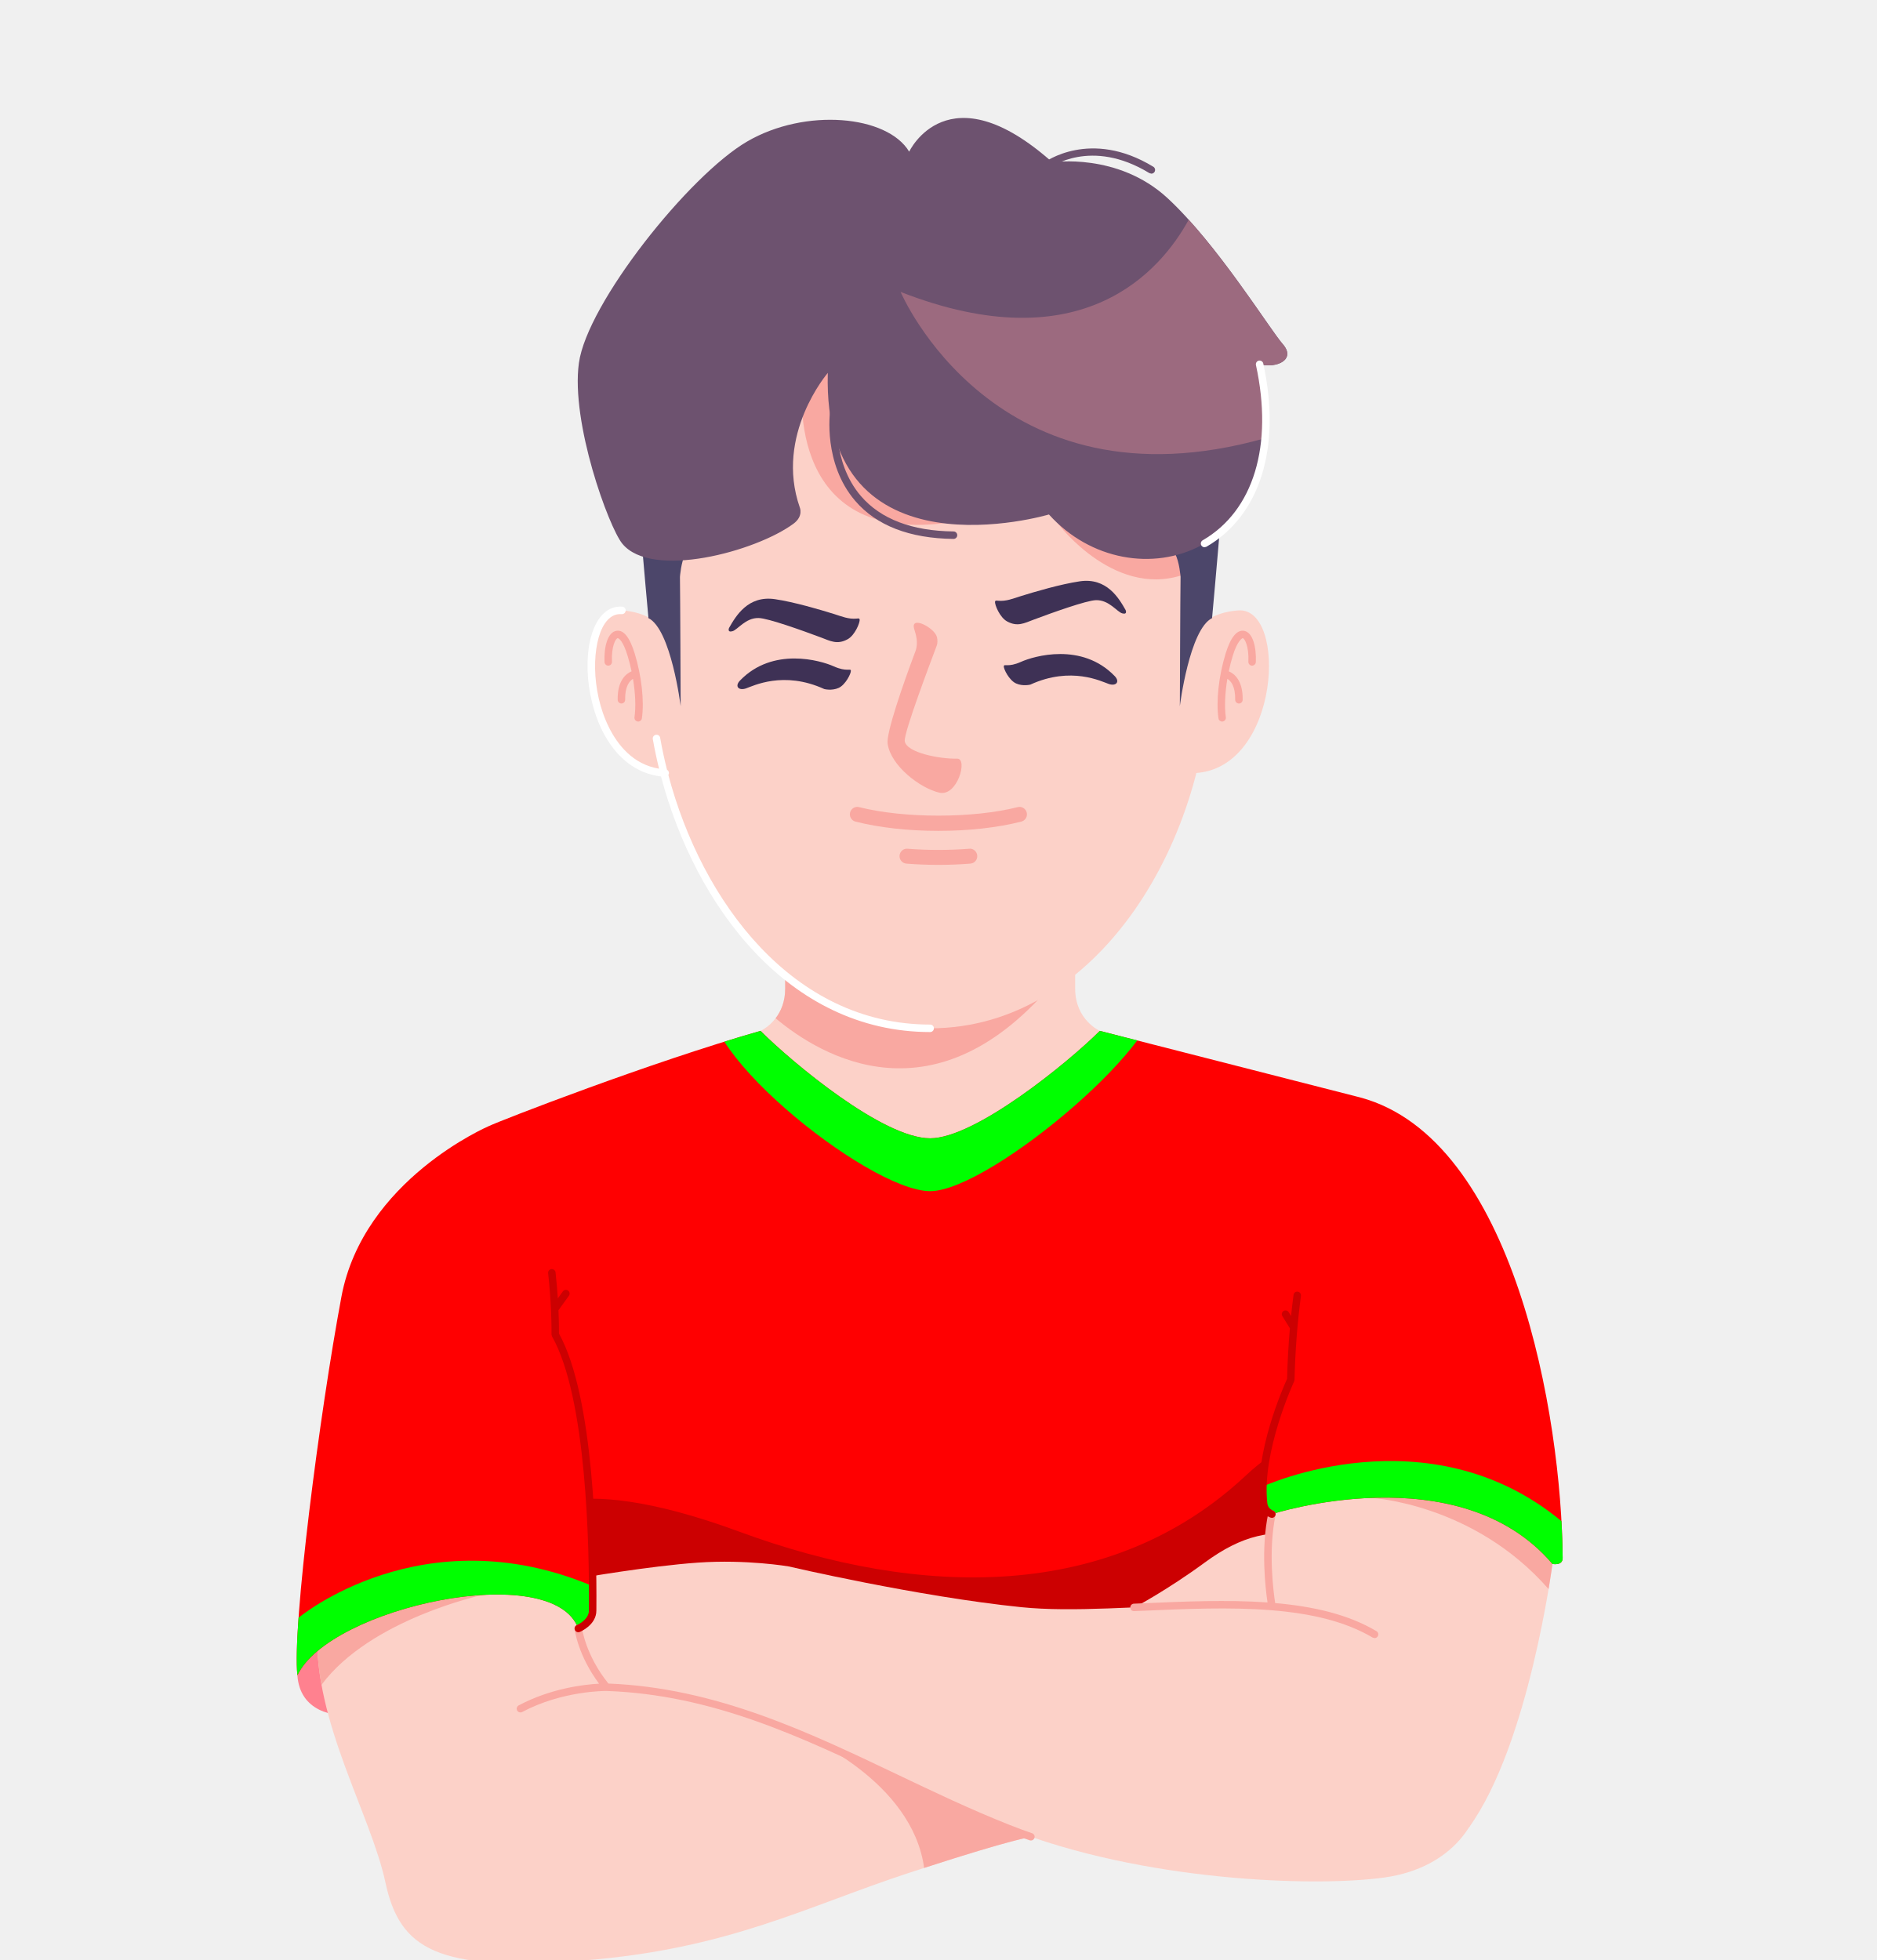
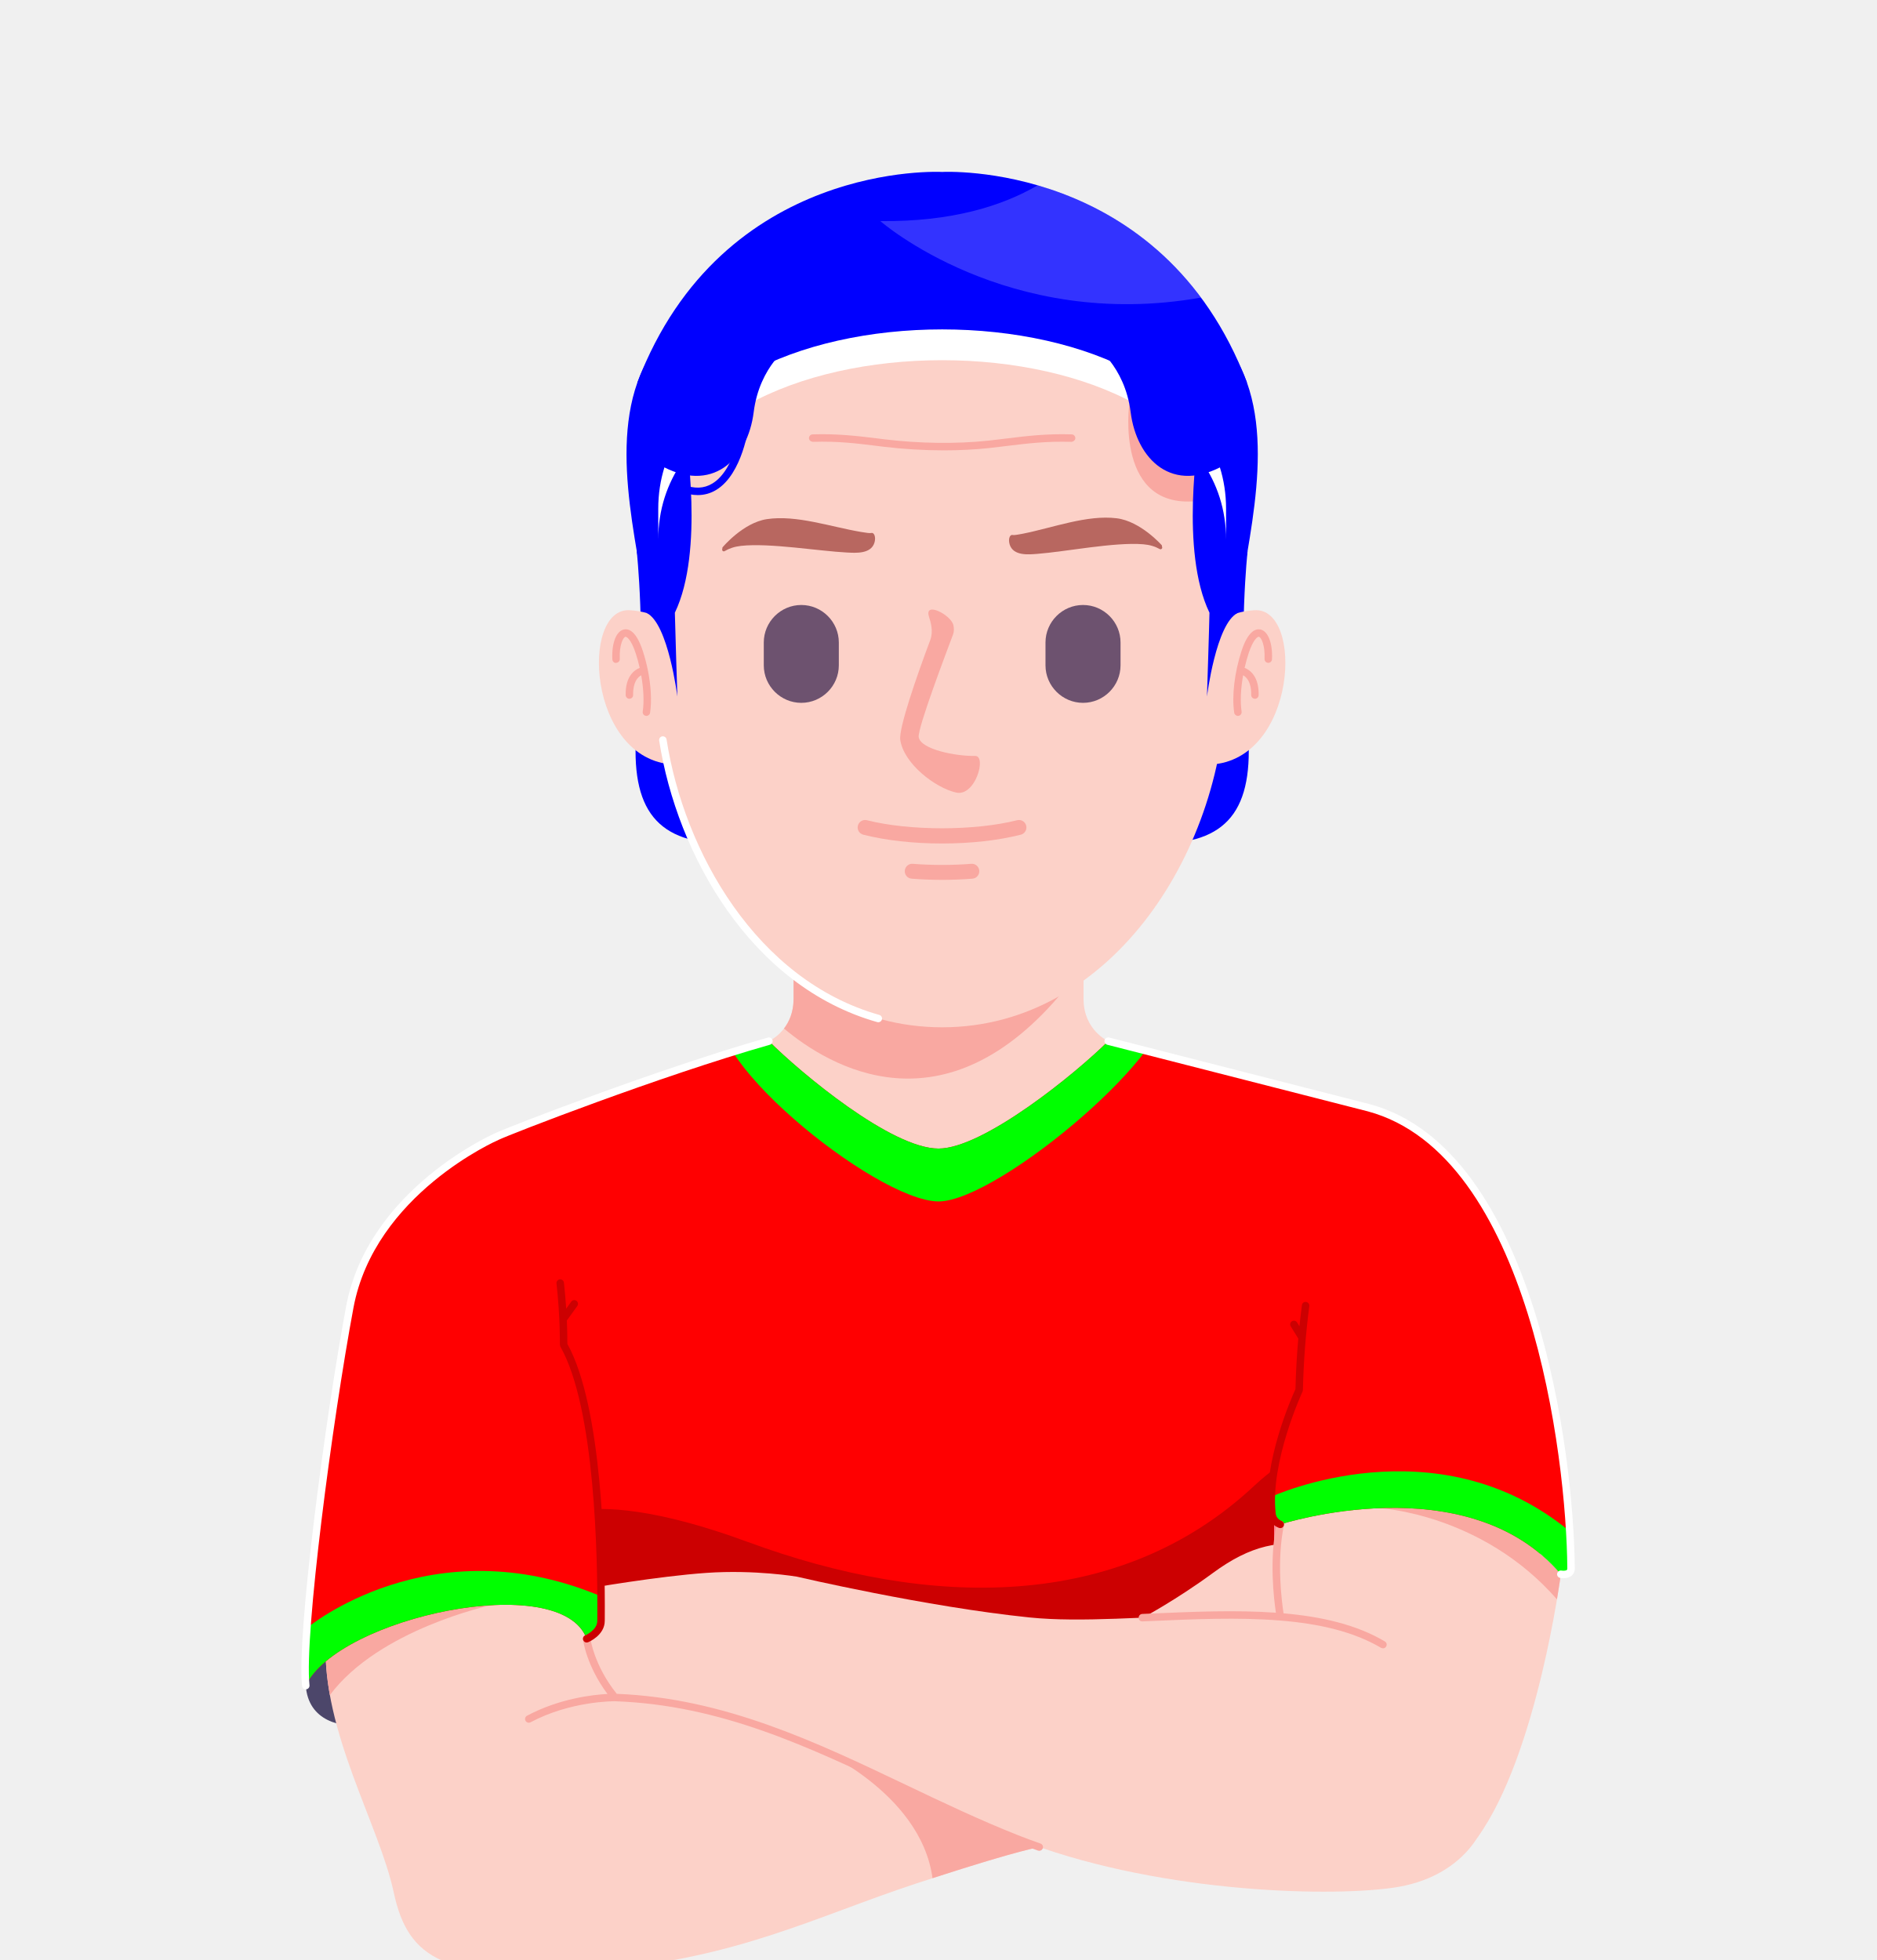
<svg xmlns="http://www.w3.org/2000/svg" width="224" height="234" viewBox="0 0 224 234" fill="none">
  <g clip-path="url(#clip0_1_1358)">
-     <path fill-rule="evenodd" clip-rule="evenodd" d="M42.593 204.767C39.719 205.072 35.802 204.274 35.504 200.017C35.203 195.756 39.582 195.508 39.665 195.64C39.748 195.771 42.776 201.184 42.776 201.296L42.593 204.767Z" fill="#FF818F" />
-     <path fill-rule="evenodd" clip-rule="evenodd" d="M93.737 143.067H128.354V126.452C130.486 125.744 132.734 124.882 132.734 124.882L131.298 123.074C131.298 123.074 128.354 121.784 128.354 118.023V86.043H93.737V118.023C93.737 121.784 90.792 123.074 90.792 123.074L89.356 124.882C89.356 124.882 91.601 125.744 93.737 126.452V143.067Z" fill="#FCD1C8" />
-     <path fill-rule="evenodd" clip-rule="evenodd" d="M93.737 107.727V118.023C93.737 119.622 93.205 120.771 92.593 121.568C97.976 126.088 111.734 134.388 126.074 116.927L104.096 104.07C104.096 104.07 98.354 106.124 93.737 107.727Z" fill="#F9A8A1" />
-     <path fill-rule="evenodd" clip-rule="evenodd" d="M58.338 134.452C59.716 133.786 77.65 126.819 90.792 123.074C94.629 126.9 105.413 135.899 111.044 135.899C116.408 135.899 127.461 126.9 131.298 123.074L162.398 131.025V192.807L161.369 204.64H63.24L58.338 134.452Z" fill="#FF0001" />
-     <path fill-rule="evenodd" clip-rule="evenodd" d="M74.748 204.64H63.24L61.753 183.348C62.406 182.168 62.818 181.455 62.818 181.455C62.818 181.455 66.689 174.914 88.273 182.868C109.862 190.824 132.589 191.259 148.713 176.174C164.834 161.088 162.101 195.22 161.158 195.22C160.216 195.22 120.616 199.935 115.524 200.879C112.481 201.44 91.525 203.621 74.748 204.64Z" fill="#CC0001" />
-     <path fill-rule="evenodd" clip-rule="evenodd" d="M94.144 187.011C94.144 187.011 89.138 186.151 83.322 186.557C77.508 186.964 69.26 188.405 69.26 188.405L66.329 193.317L69.396 202.874C69.396 202.874 72.776 204.363 74.442 203.236C76.109 202.108 94.638 192.147 94.144 187.011Z" fill="#FCD1C8" />
-     <path fill-rule="evenodd" clip-rule="evenodd" d="M69.038 194.426C69.038 194.426 69.44 197.828 72.414 201.433L80.8 198.999L108.926 200.711L123.101 219.302C123.101 219.302 120.825 219.551 108.477 223.609C96.125 227.666 86.929 232.715 69.53 234.067C52.131 235.419 47.714 232.715 46 224.691C44.288 216.668 37.437 205.488 37.888 194.76C38.337 184.033 55.736 183.942 55.736 183.942C55.736 183.942 69.349 186.016 69.038 194.426Z" fill="#FCD1C8" />
-     <path fill-rule="evenodd" clip-rule="evenodd" d="M110.71 203.051L123.101 219.302C123.101 219.302 121.054 219.528 110.326 223.007C108.892 212.578 96.042 207.264 96.042 207.264L109.24 202.704C109.742 202.819 110.232 202.933 110.71 203.051Z" fill="#F9A8A1" />
-     <path fill-rule="evenodd" clip-rule="evenodd" d="M38.381 201.147C37.996 199.021 37.798 196.881 37.888 194.76C38.216 186.936 47.557 184.771 52.591 184.172L57.575 190.421C57.575 190.421 44.208 193.302 38.381 201.147Z" fill="#F9A8A1" />
-     <path fill-rule="evenodd" clip-rule="evenodd" d="M132.184 193.86L135.441 191.902C135.441 191.902 139.394 189.803 143.812 186.556C148.23 183.311 151.925 182.409 156.614 183.491C161.302 184.573 162.398 190.072 162.398 190.072C162.398 190.072 159.229 198.187 156.344 196.835C153.458 195.48 132.184 193.86 132.184 193.86Z" fill="#FCD1C8" />
-     <path fill-rule="evenodd" clip-rule="evenodd" d="M185.333 186.717C185.333 186.717 182.534 208.247 175.39 218.138L151.852 191.809C151.852 191.809 150.764 185.886 151.841 180.769C152.92 175.65 152.92 175.65 152.92 175.65C152.92 175.65 173.834 171.955 174.825 172.493C175.817 173.035 185.284 181.15 185.333 186.717Z" fill="#FCD1C8" />
-     <path fill-rule="evenodd" clip-rule="evenodd" d="M185.333 186.717C185.333 186.717 185.185 187.854 184.872 189.716C175.917 179.464 163.7 178.83 163.7 178.83L167.521 173.247C171.314 172.681 174.456 172.293 174.825 172.493C175.817 173.035 185.284 181.15 185.333 186.717Z" fill="#F9A8A1" />
-     <path fill-rule="evenodd" clip-rule="evenodd" d="M186.552 185.997C186.44 169.155 180.777 135.966 162.398 131.026C162.398 131.026 154.638 142.184 154.096 164.72C154.096 164.72 150.13 173.197 150.852 179.507C150.852 179.507 150.896 180.408 151.841 180.769C151.841 180.769 174.153 173.556 185.333 186.717C185.333 186.717 186.572 186.967 186.552 185.997Z" fill="#FF0001" />
-     <path fill-rule="evenodd" clip-rule="evenodd" d="M186.552 185.999C186.541 184.635 186.497 183.163 186.412 181.609C170.464 168.403 150.789 177.455 150.768 177.464C150.75 178.16 150.776 178.847 150.852 179.507C150.852 179.507 150.896 180.408 151.841 180.769C151.841 180.769 174.153 173.556 185.332 186.717C185.332 186.717 186.572 186.967 186.552 185.999Z" fill="#00FF00" />
-     <path fill-rule="evenodd" clip-rule="evenodd" d="M58.338 134.452C58.338 134.452 43.375 140.843 40.76 154.814C38.147 168.788 34.873 194.155 35.504 200.017C39.338 191.876 65.981 186.114 69.037 194.426C69.037 194.426 70.75 193.727 70.75 192.286C70.75 190.84 71.151 167.89 66.284 159.327C66.284 159.327 66.647 139.319 58.338 134.452Z" fill="#FF0001" />
-     <path fill-rule="evenodd" clip-rule="evenodd" d="M35.641 193.138C35.421 196.228 35.357 198.651 35.504 200.017C39.338 191.876 65.981 186.114 69.038 194.426C69.038 194.426 70.75 193.727 70.75 192.286C70.75 192.009 70.763 190.95 70.754 189.359C50.405 180.783 35.651 193.13 35.641 193.138Z" fill="#00FF00" />
-     <path fill-rule="evenodd" clip-rule="evenodd" d="M94.144 187.011C94.144 187.011 109.557 190.615 121.908 191.876C134.257 193.14 153.461 188.812 164.098 195.123C174.737 201.433 176.901 209.637 176.901 213.335C176.901 217.031 173.653 222.98 165.27 224.152C156.886 225.324 136.333 224.602 120.374 218.292C104.418 211.98 90.354 202.064 72.414 201.433L94.144 187.011Z" fill="#FCD1C8" />
-     <path d="M164.098 195.569L163.87 195.507C160.561 193.543 156.424 192.627 151.896 192.252L151.734 192.239C146.856 191.848 141.532 192.081 136.301 192.311L135.401 192.351C135.104 192.351 134.946 192.168 134.934 191.923C134.925 191.676 135.116 191.469 135.362 191.459L136.262 191.421C141.352 191.199 146.525 190.971 151.318 191.313C151.076 189.69 150.506 184.949 151.406 180.676C151.456 180.436 151.692 180.285 151.934 180.332C152.174 180.384 152.328 180.62 152.278 180.862C151.377 185.139 152.028 190.062 152.232 191.386C156.778 191.783 160.945 192.733 164.325 194.74C164.536 194.866 164.606 195.14 164.481 195.351C164.398 195.49 164.25 195.569 164.098 195.569ZM123.07 219.736L122.924 219.712C122.008 219.392 121.101 219.059 120.21 218.704C115.597 216.881 111.084 214.728 106.717 212.644C95.589 207.338 85.078 202.326 72.403 201.879C72.275 201.879 67.141 201.838 62.337 204.392C62.124 204.509 61.852 204.427 61.736 204.207C61.619 203.991 61.703 203.721 61.919 203.605C65.79 201.547 69.774 201.104 71.518 201.011C68.993 197.624 68.612 194.614 68.597 194.478C68.566 194.233 68.741 194.014 68.984 193.983C69.221 193.955 69.451 194.13 69.479 194.372C69.483 194.405 69.9 197.603 72.632 200.995C85.408 201.496 96.434 206.755 107.101 211.842C111.453 213.919 115.953 216.064 120.538 217.878C121.418 218.227 122.312 218.556 123.216 218.869C123.45 218.951 123.573 219.204 123.492 219.436C123.426 219.621 123.256 219.736 123.07 219.736Z" fill="#F9A8A1" />
-     <path d="M151.841 181.215L151.684 181.186C150.478 180.726 150.409 179.578 150.406 179.53C149.71 173.463 153.213 165.58 153.653 164.618C153.702 162.584 153.816 160.564 153.988 158.583L153.089 157.127C152.958 156.916 153.024 156.643 153.233 156.512C153.445 156.387 153.718 156.45 153.846 156.657L154.128 157.114C154.216 156.266 154.314 155.426 154.424 154.595C154.456 154.352 154.656 154.184 154.924 154.212C155.168 154.245 155.34 154.468 155.308 154.712C154.88 157.942 154.622 161.312 154.541 164.732L154.5 164.911C154.461 164.993 150.594 173.347 151.294 179.457C151.301 179.543 151.361 180.108 152 180.354C152.232 180.439 152.346 180.697 152.257 180.927C152.19 181.105 152.021 181.215 151.841 181.215ZM69.038 194.871C68.863 194.871 68.697 194.767 68.626 194.595C68.534 194.368 68.641 194.108 68.868 194.014C68.882 194.008 70.304 193.405 70.304 192.286L70.307 191.963C70.362 184.644 70.04 166.838 65.897 159.545L65.838 159.318C65.838 159.299 65.858 158.143 65.775 156.338L65.772 156.283C65.716 155.088 65.616 153.615 65.435 152.004C65.408 151.759 65.586 151.54 65.829 151.512C66.078 151.504 66.294 151.662 66.323 151.906C66.445 153.02 66.534 154.069 66.593 155.009L67.195 154.176C67.338 153.974 67.618 153.928 67.816 154.076C68.015 154.219 68.063 154.497 67.917 154.697L66.67 156.423C66.733 157.862 66.733 158.874 66.731 159.212C70.925 166.755 71.253 184.614 71.197 191.969L71.195 192.286C71.195 194.007 69.286 194.805 69.206 194.838L69.038 194.871Z" fill="#CC0001" />
-     <path fill-rule="evenodd" clip-rule="evenodd" d="M86.474 124.363C88.084 126.87 90.721 129.69 93.737 132.332C99.765 137.622 107.289 142.21 111.044 142.21C114.68 142.21 122.158 137.398 128.354 131.955C131.298 129.368 133.953 126.64 135.768 124.215L131.298 123.074C127.461 126.9 116.408 135.899 111.044 135.899C105.413 135.899 94.629 126.9 90.792 123.074C89.398 123.471 87.95 123.903 86.474 124.363Z" fill="#00FF00" />
-     <path fill-rule="evenodd" clip-rule="evenodd" d="M79.416 92.296C69.225 91.731 68.364 72.451 74.25 72.876C79.148 73.228 80.174 76.561 80.497 77.96C80.822 79.362 79.416 92.296 79.416 92.296Z" fill="#FCD1C8" />
-     <path fill-rule="evenodd" clip-rule="evenodd" d="M142.669 92.296C152.86 91.731 153.718 72.451 147.836 72.876C142.937 73.228 141.912 76.561 141.586 77.96C141.261 79.362 142.669 92.296 142.669 92.296Z" fill="#FCD1C8" />
-     <path fill-rule="evenodd" clip-rule="evenodd" d="M144.506 54.552V79.225C144.506 100.021 131.229 122.768 111.044 122.768C90.861 122.768 77.583 100.021 77.583 79.225V54.552C77.583 7.608 144.506 7.608 144.506 54.552Z" fill="#FCD1C8" />
-     <path fill-rule="evenodd" clip-rule="evenodd" d="M144.506 54.551V66.785C143.849 67.374 143.033 67.894 142.024 68.324C133.396 72.001 126.302 62.512 126.302 62.512L126.984 55.737C126.984 55.737 131.981 60.121 112.614 62.468C93.246 64.811 95.824 45.319 95.824 45.319C102.894 32.778 142.589 51.447 144.002 52.863C144.136 52.993 144.3 53.203 144.481 53.476C144.49 53.835 144.506 54.188 144.506 54.551Z" fill="#F9A8A1" />
-     <path d="M145.901 86.143C145.682 86.143 145.492 85.981 145.461 85.759C145.166 83.676 145.494 80.718 146.313 78.036C146.913 76.079 147.656 75.179 148.508 75.311C149.586 75.493 149.997 77.316 149.924 79.043C149.912 79.288 149.693 79.479 149.461 79.471C149.213 79.459 149.024 79.252 149.033 79.005C149.113 77.121 148.581 76.228 148.357 76.188C148.288 76.198 147.724 76.474 147.166 78.297C146.981 78.9 146.822 79.523 146.693 80.147C147.336 80.42 148.393 81.223 148.35 83.553C148.346 83.797 148.145 83.991 147.905 83.991H147.896C147.65 83.986 147.456 83.783 147.458 83.536C147.489 81.907 146.924 81.281 146.524 81.043C146.24 82.736 146.166 84.384 146.341 85.635C146.376 85.879 146.206 86.103 145.964 86.139L145.901 86.143Z" fill="#F9A8A1" />
-     <path d="M76.189 86.143L76.126 86.139C75.882 86.103 75.714 85.879 75.747 85.635C75.925 84.387 75.85 82.739 75.568 81.047C75.164 81.288 74.602 81.916 74.63 83.536C74.635 83.783 74.44 83.986 74.194 83.991H74.185C73.942 83.991 73.745 83.797 73.74 83.553C73.697 81.223 74.754 80.42 75.398 80.147C75.268 79.523 75.109 78.9 74.925 78.297C74.367 76.472 73.877 76.201 73.734 76.188C73.509 76.228 72.976 77.121 73.057 79.005C73.068 79.252 72.875 79.459 72.63 79.471C72.398 79.483 72.177 79.288 72.167 79.043C72.093 77.316 72.505 75.493 73.583 75.311C74.442 75.162 75.178 76.08 75.777 78.036C76.596 80.719 76.923 83.679 76.63 85.759C76.598 85.981 76.407 86.143 76.189 86.143Z" fill="#F9A8A1" />
-     <path fill-rule="evenodd" clip-rule="evenodd" d="M146.942 44.047C146.912 49.707 144.698 73.796 144.698 73.796C141.99 75.144 140.852 84.307 140.852 84.307C140.852 84.307 140.902 70.764 140.937 68.871C140.937 68.871 140.8 67.04 140.284 66.121C139.77 65.201 136.42 57.6 136.42 57.6C136.42 57.6 135.369 55.4 136.598 52.706C137.35 51.057 138.653 48.365 139.693 46.27C140.349 44.947 138.989 44.785 139.016 44.783L146.942 44.047Z" fill="#4C466A" />
-     <path fill-rule="evenodd" clip-rule="evenodd" d="M75.167 44.047C75.199 49.707 77.412 73.796 77.412 73.796C80.12 75.144 81.258 84.307 81.258 84.307C81.258 84.307 81.208 70.764 81.173 68.871C81.173 68.871 81.31 67.04 81.825 66.121C82.34 65.201 85.692 57.6 85.692 57.6C85.692 57.6 86.74 55.4 85.512 52.706C84.76 51.057 83.457 48.365 82.418 46.27C81.762 44.947 83.12 44.785 83.093 44.783L75.167 44.047Z" fill="#4C466A" />
-     <path fill-rule="evenodd" clip-rule="evenodd" d="M74.286 64.9C72.668 62.911 68.129 50.465 69.109 43.343C70.088 36.22 82.232 20.955 89.188 16.899C96.144 12.843 105.932 13.754 108.54 18.108C108.54 18.108 113.142 8.259 125.63 19.376C125.63 19.376 133.456 18.174 139.385 23.657C145.314 29.142 151.56 39.283 153.141 41.087C154.721 42.888 152.508 44.015 150.373 43.489C155.334 66.269 135.148 72.419 125.224 61.422C125.224 61.422 98.108 69.512 98.825 44.519C98.825 44.519 92.449 51.915 95.481 60.586C95.481 60.586 95.945 61.63 94.718 62.532C90.198 65.858 77.786 69.2 74.286 64.9Z" fill="#6D526F" />
-     <path fill-rule="evenodd" clip-rule="evenodd" d="M141.912 26.233C146.992 31.849 151.784 39.538 153.141 41.087C154.721 42.888 152.508 44.015 150.373 43.489C151.089 46.778 151.278 49.716 151.054 52.309C118.772 61.441 107.516 34.852 107.516 34.852C129.258 43.353 138.605 32.271 141.912 26.233Z" fill="#9C6A7F" />
-     <path fill-rule="evenodd" clip-rule="evenodd" d="M111.857 76.075C111.936 76.421 111.934 76.797 111.83 77.075C111.104 79.025 107.912 87.4 108.008 88.479C108.216 89.867 112.177 90.619 114.273 90.575C115.572 90.547 114.297 95.129 112.148 94.635C109.856 94.111 106.36 91.452 105.966 88.799C105.776 87.523 107.805 81.689 109.284 77.752C109.665 76.742 109.34 75.752 109.141 75.103C108.626 73.411 111.593 74.939 111.857 76.075Z" fill="#F9A8A1" />
-     <path fill-rule="evenodd" clip-rule="evenodd" d="M101.193 76.317C102.062 75.844 102.696 74.293 102.622 73.951C102.594 73.811 102.5 73.828 102.274 73.851C101.3 73.95 100.468 73.588 99.561 73.304C97.906 72.788 94.786 71.868 92.52 71.535C89.289 71.056 87.84 73.556 87.036 74.966C87.036 74.966 86.785 75.531 87.424 75.364C88.065 75.198 88.993 73.747 90.57 73.784C91.72 73.811 95.838 75.296 97.992 76.1C99.148 76.534 99.942 76.999 101.193 76.317Z" fill="#3E3155" />
-     <path fill-rule="evenodd" clip-rule="evenodd" d="M98.408 82.266C98.408 82.266 99.3 82.499 100.124 82.126C100.945 81.749 101.62 80.38 101.578 80.064C101.536 79.752 101.092 80.254 99.521 79.548C97.978 78.856 92.268 77.187 88.346 81.244C87.672 81.943 88.188 82.481 89.041 82.192C89.894 81.904 93.529 80.035 98.408 82.266Z" fill="#3E3155" />
-     <path fill-rule="evenodd" clip-rule="evenodd" d="M120.224 74.187C119.352 73.712 118.721 72.163 118.792 71.819C118.82 71.68 118.914 71.698 119.142 71.719C120.114 71.816 120.948 71.457 121.854 71.174C123.508 70.655 126.628 69.739 128.896 69.404C132.125 68.924 133.577 71.423 134.377 72.834C134.377 72.834 134.632 73.399 133.989 73.231C133.349 73.064 132.422 71.616 130.844 71.652C129.696 71.68 125.576 73.164 123.422 73.971C122.265 74.403 121.472 74.867 120.224 74.187Z" fill="#3E3155" />
-     <path fill-rule="evenodd" clip-rule="evenodd" d="M123.008 81.732C123.008 81.732 122.114 81.966 121.292 81.592C120.469 81.216 119.794 79.848 119.836 79.534C119.88 79.216 120.324 79.72 121.893 79.015C123.438 78.322 129.148 76.655 133.068 80.71C133.745 81.411 133.228 81.948 132.374 81.66C131.521 81.371 127.886 79.503 123.008 81.732Z" fill="#3E3155" />
-     <path d="M112.028 99.195C108.398 99.195 104.976 98.811 102.128 98.088C101.652 97.968 101.365 97.483 101.484 97.005C101.605 96.528 102.093 96.236 102.568 96.363C107.906 97.716 116.168 97.713 121.486 96.363C121.957 96.235 122.45 96.528 122.57 97.005C122.693 97.481 122.404 97.968 121.926 98.088C119.086 98.811 115.661 99.195 112.028 99.195Z" fill="#F9A8A1" />
-     <path d="M112.028 103.255C110.732 103.255 109.445 103.204 108.206 103.104C107.716 103.067 107.352 102.638 107.39 102.146C107.429 101.655 107.864 101.27 108.349 101.33C110.736 101.519 113.325 101.519 115.705 101.33C116.18 101.267 116.626 101.655 116.665 102.146C116.704 102.638 116.338 103.067 115.849 103.104C114.609 103.204 113.322 103.255 112.028 103.255Z" fill="#F9A8A1" />
-     <path d="M137.45 20.733L137.218 20.668C130.232 16.411 125.384 19.97 125.182 20.124C124.984 20.271 124.708 20.233 124.557 20.038C124.409 19.843 124.446 19.564 124.642 19.416C124.696 19.371 130.153 15.32 137.684 19.907C137.893 20.034 137.96 20.309 137.832 20.52C137.748 20.656 137.601 20.733 137.45 20.733ZM113.832 64.34H113.826C108.578 64.278 104.632 62.749 102.096 59.796C98.262 55.33 99.07 49.283 99.106 49.028C99.141 48.785 99.362 48.619 99.61 48.65C99.854 48.684 100.024 48.91 99.989 49.152C99.981 49.211 99.205 55.067 102.778 59.223C105.138 61.969 108.86 63.391 113.836 63.448C114.084 63.451 114.28 63.652 114.277 63.899C114.276 64.143 114.076 64.34 113.832 64.34Z" fill="#6D526F" />
-     <path d="M143.801 65.335C143.646 65.335 143.497 65.255 143.416 65.114C143.292 64.9 143.365 64.627 143.578 64.504C149.649 60.996 152.028 53.176 149.937 43.586C149.886 43.344 150.038 43.107 150.278 43.053C150.521 43.01 150.756 43.155 150.81 43.395C152.984 53.384 150.448 61.564 144.024 65.275L143.801 65.335ZM111.044 123.214C94.141 123.214 82.984 108.132 78.914 92.7C75.976 92.364 73.501 90.444 71.906 87.249C69.743 82.911 69.536 76.824 71.456 73.959C72.18 72.877 73.165 72.348 74.281 72.431C74.526 72.45 74.71 72.662 74.692 72.908C74.677 73.152 74.474 73.334 74.217 73.319C73.412 73.259 72.74 73.644 72.197 74.455C70.658 76.752 70.49 82.408 72.704 86.852C73.708 88.864 75.542 91.269 78.677 91.769C78.388 90.59 78.141 89.413 77.934 88.243C77.893 87.999 78.054 87.768 78.297 87.727C78.565 87.687 78.772 87.848 78.812 88.088C79.033 89.356 79.308 90.631 79.629 91.903C79.774 91.983 79.869 92.143 79.86 92.319L79.792 92.535C83.786 107.614 94.638 122.322 111.044 122.322C111.29 122.322 111.49 122.523 111.49 122.768C111.49 123.015 111.29 123.214 111.044 123.214Z" fill="white" />
+     <path fill-rule="evenodd" clip-rule="evenodd" d="M43.596 205.995C40.719 206.297 36.803 205.5 36.504 201.241C36.203 196.984 40.583 196.733 40.665 196.865C40.751 196.997 43.776 202.409 43.776 202.523L43.596 205.995Z" fill="#4C466A" />
+     <path fill-rule="evenodd" clip-rule="evenodd" d="M94.737 144.293H129.355V127.676C131.487 126.971 133.736 126.109 133.736 126.109L132.299 124.299C132.299 124.299 129.355 123.009 129.355 119.248V87.271H94.737V119.248C94.737 123.009 91.792 124.299 91.792 124.299L90.356 126.109C90.356 126.109 92.604 126.971 94.737 127.676V144.293Z" fill="#FCD1C8" />
+     <path fill-rule="evenodd" clip-rule="evenodd" d="M94.737 108.952V119.248C94.737 120.845 94.205 121.999 93.593 122.793C98.977 127.315 112.735 135.613 127.075 118.153L105.097 105.296C105.097 105.296 99.355 107.351 94.737 108.952Z" fill="#F9A8A1" />
+     <path fill-rule="evenodd" clip-rule="evenodd" d="M59.339 135.679C60.716 135.012 78.651 128.047 91.792 124.299C95.629 128.127 106.413 137.124 112.044 137.124C117.408 137.124 128.464 128.127 132.299 124.299L163.401 132.252V194.032L162.369 205.867H64.24L59.339 135.679Z" fill="#FF0001" />
+     <path fill-rule="evenodd" clip-rule="evenodd" d="M64.236 205.815L62.812 185.447H70.639V205.815H64.236Z" fill="white" />
+     <path fill-rule="evenodd" clip-rule="evenodd" d="M91.612 124.351L91.792 124.299L91.845 124.351H91.612Z" fill="white" />
+     <path fill-rule="evenodd" clip-rule="evenodd" d="M132.245 124.351L132.299 124.299L132.503 124.351H132.245Z" fill="white" />
+     <path fill-rule="evenodd" clip-rule="evenodd" d="M91.004 205.867H70.639V205.815H91.004V205.867Z" fill="white" />
+     <path fill-rule="evenodd" clip-rule="evenodd" d="M131.735 205.867H111.369V205.815H131.735V205.867Z" fill="white" />
+     <path fill-rule="evenodd" clip-rule="evenodd" d="M162.375 205.815L162.369 205.867H152.1V205.815H162.375Z" fill="white" />
+     <path fill-rule="evenodd" clip-rule="evenodd" d="M75.749 205.867H64.24L62.753 184.572C63.407 183.395 63.817 182.679 63.817 182.679C63.817 182.679 67.689 176.139 89.276 184.093C110.863 192.049 133.589 192.485 149.713 177.4C165.836 162.315 163.101 196.447 162.159 196.447C161.216 196.447 121.616 201.161 116.525 202.104C113.481 202.667 92.525 204.845 75.749 205.867Z" fill="#CC0001" />
+     <path fill-rule="evenodd" clip-rule="evenodd" d="M64.236 205.815L63.756 198.919L62.812 185.447H70.639V205.815H64.236Z" fill="#FF818F" />
+     <path fill-rule="evenodd" clip-rule="evenodd" d="M75.749 205.867H70.639V205.815H76.593L75.749 205.867Z" fill="#FF818F" />
+     <path fill-rule="evenodd" clip-rule="evenodd" d="M162.831 185.447H152.1V175.424C159.888 169.863 162.331 177.785 162.831 185.447Z" fill="#FF818F" />
+     <path fill-rule="evenodd" clip-rule="evenodd" d="M95.144 188.236C95.144 188.236 90.139 187.377 84.324 187.783C78.508 188.189 70.26 189.631 70.26 189.631L67.331 194.544L70.396 204.101C70.396 204.101 73.776 205.588 75.443 204.46C77.112 203.333 95.639 193.373 95.144 188.236Z" fill="#FCD1C8" />
+     <path fill-rule="evenodd" clip-rule="evenodd" d="M70.039 195.651C70.039 195.651 70.441 199.055 73.415 202.661L81.8 200.224L109.927 201.937L124.101 220.528C124.101 220.528 121.825 220.777 109.477 224.835C97.125 228.892 87.929 233.94 70.531 235.293C53.132 236.645 48.713 233.94 47.001 225.917C45.288 217.892 38.437 206.716 38.888 195.988C39.339 185.26 56.739 185.168 56.739 185.168C56.739 185.168 70.352 187.241 70.039 195.651Z" fill="#FCD1C8" />
+     <path fill-rule="evenodd" clip-rule="evenodd" d="M111.711 204.277L124.101 220.528C124.101 220.528 122.055 220.755 111.327 224.231C109.893 213.804 97.043 208.492 97.043 208.492L110.24 203.932C110.743 204.045 111.232 204.161 111.711 204.277Z" fill="#F9A8A1" />
+     <path fill-rule="evenodd" clip-rule="evenodd" d="M39.381 202.376C38.996 200.247 38.8 198.109 38.888 195.988C39.216 188.164 48.557 185.997 53.593 185.397L58.576 191.647C58.576 191.647 45.208 194.527 39.381 202.376Z" fill="#F9A8A1" />
+     <path fill-rule="evenodd" clip-rule="evenodd" d="M133.184 195.085L136.441 193.127C136.441 193.127 140.395 191.028 144.812 187.783C149.231 184.537 152.927 183.636 157.615 184.719C162.303 185.799 163.401 191.299 163.401 191.299C163.401 191.299 160.229 199.411 157.344 198.059C154.459 196.708 133.184 195.085 133.184 195.085Z" fill="#FCD1C8" />
+     <path fill-rule="evenodd" clip-rule="evenodd" d="M186.333 187.944C186.333 187.944 183.535 209.473 176.391 219.364L152.852 193.033C152.852 193.033 151.764 187.111 152.841 181.995C153.92 176.877 153.92 176.877 153.92 176.877C153.92 176.877 174.835 173.179 175.827 173.721C176.817 174.263 186.284 182.375 186.333 187.944Z" fill="#FCD1C8" />
+     <path fill-rule="evenodd" clip-rule="evenodd" d="M186.333 187.944C186.333 187.944 186.185 189.077 185.872 190.943C176.919 180.689 164.7 180.055 164.7 180.055L168.521 174.471C172.315 173.907 175.457 173.519 175.827 173.721C176.817 174.263 186.284 182.375 186.333 187.944Z" fill="#F9A8A1" />
+     <path fill-rule="evenodd" clip-rule="evenodd" d="M187.552 187.224C187.44 170.381 181.779 137.192 163.401 132.252C163.401 132.252 155.639 143.411 155.096 165.947C155.096 165.947 151.131 174.423 151.852 180.732C151.852 180.732 151.896 181.633 152.841 181.995C152.841 181.995 175.155 174.781 186.333 187.944C186.333 187.944 187.573 188.192 187.552 187.224Z" fill="#FF0001" />
+     <path fill-rule="evenodd" clip-rule="evenodd" d="M187.552 187.224C187.55 186.651 187.538 186.056 187.522 185.447H183.8C184.694 186.187 185.542 187.012 186.334 187.944C186.334 187.944 187.574 188.192 187.552 187.224Z" fill="white" />
+     <path fill-rule="evenodd" clip-rule="evenodd" d="M187.552 187.224C187.544 185.861 187.497 184.389 187.412 182.835C171.464 169.629 151.789 178.681 151.768 178.691C151.753 179.388 151.776 180.072 151.852 180.732C151.852 180.732 151.896 181.633 152.841 181.995C152.841 181.995 175.155 174.781 186.333 187.944C186.333 187.944 187.573 188.192 187.552 187.224Z" fill="#00FF00" />
+     <path fill-rule="evenodd" clip-rule="evenodd" d="M59.339 135.679C59.339 135.679 44.375 142.068 41.76 156.041C39.147 170.013 35.872 195.383 36.504 201.241C40.339 193.104 66.981 187.34 70.039 195.651C70.039 195.651 71.751 194.952 71.751 193.509C71.751 192.067 72.153 169.116 67.284 160.555C67.284 160.555 67.647 140.547 59.339 135.679Z" fill="#FF0001" />
+     <path fill-rule="evenodd" clip-rule="evenodd" d="M36.642 194.364C36.423 197.453 36.358 199.877 36.504 201.241C40.339 193.101 66.981 187.34 70.039 195.651C70.039 195.651 71.751 194.952 71.751 193.509C71.751 193.235 71.765 192.173 71.756 190.583C51.406 182.009 36.651 194.355 36.642 194.364Z" fill="#00FF00" />
+     <path fill-rule="evenodd" clip-rule="evenodd" d="M95.144 188.236C95.144 188.236 110.557 191.84 122.908 193.104C135.257 194.367 154.461 190.039 165.099 196.348C175.737 202.661 177.901 210.864 177.901 214.559C177.901 218.255 174.653 224.205 166.271 225.379C157.887 226.549 137.333 225.829 121.375 219.517C105.419 213.208 91.358 203.289 73.415 202.661L95.144 188.236Z" fill="#FCD1C8" />
+     <path d="M165.099 196.793L164.871 196.731C161.561 194.769 157.424 193.851 152.896 193.477L152.735 193.465C147.856 193.072 142.532 193.305 137.301 193.536L136.401 193.575C136.096 193.591 135.947 193.395 135.935 193.149C135.925 192.903 136.116 192.695 136.363 192.684L137.263 192.645C142.351 192.424 147.525 192.197 152.319 192.539C152.076 190.915 151.507 186.175 152.407 181.903C152.456 181.664 152.687 181.505 152.935 181.559C153.175 181.609 153.328 181.845 153.279 182.087C152.377 186.364 153.028 191.287 153.232 192.611C157.779 193.009 161.945 193.96 165.325 195.965C165.536 196.091 165.607 196.364 165.481 196.575C165.399 196.716 165.251 196.793 165.099 196.793ZM124.071 220.963L123.924 220.939C123.008 220.619 122.101 220.284 121.211 219.932C116.596 218.107 112.081 215.953 107.713 213.869C96.588 208.564 86.079 203.552 73.404 203.107C73.266 203.109 68.133 203.069 63.339 205.617C63.124 205.733 62.852 205.653 62.737 205.435C62.621 205.216 62.703 204.947 62.922 204.833C66.791 202.773 70.773 202.332 72.519 202.237C69.995 198.849 69.612 195.839 69.596 195.705C69.568 195.46 69.743 195.239 69.987 195.211C70.219 195.179 70.454 195.353 70.481 195.599C70.484 195.629 70.901 198.829 73.633 202.223C86.408 202.721 97.433 207.981 108.096 213.065C112.451 215.143 116.953 217.288 121.539 219.104C122.42 219.452 123.312 219.783 124.216 220.096C124.448 220.176 124.571 220.432 124.492 220.664C124.427 220.847 124.256 220.963 124.071 220.963Z" fill="#F9A8A1" />
+     <path d="M152.841 182.44L152.684 182.411C151.479 181.952 151.409 180.803 151.407 180.755C150.711 174.687 154.213 166.804 154.653 165.844C154.704 163.805 154.816 161.787 154.989 159.808L154.089 158.352C153.959 158.143 154.024 157.869 154.233 157.739C154.445 157.613 154.716 157.673 154.847 157.883L155.128 158.34C155.216 157.492 155.315 156.652 155.424 155.82C155.456 155.579 155.649 155.4 155.924 155.437C156.168 155.471 156.34 155.695 156.308 155.939C155.881 159.159 155.624 162.531 155.541 165.959L155.5 166.137C155.461 166.221 151.595 174.572 152.295 180.681C152.301 180.771 152.361 181.333 153 181.579C153.232 181.667 153.347 181.924 153.257 182.153C153.191 182.332 153.021 182.44 152.841 182.44ZM70.039 196.097C69.865 196.097 69.699 195.993 69.628 195.821C69.533 195.593 69.644 195.333 69.87 195.239C69.884 195.233 71.305 194.631 71.305 193.509L71.308 193.187C71.363 185.871 71.041 168.063 66.897 160.773L66.839 160.545C66.84 160.512 66.891 157.312 66.435 153.231C66.409 152.987 66.587 152.767 66.829 152.737C67.084 152.725 67.295 152.888 67.323 153.132C67.445 154.245 67.533 155.295 67.593 156.236L68.196 155.401C68.339 155.2 68.617 155.156 68.816 155.301C69.016 155.444 69.063 155.723 68.917 155.923L67.671 157.651C67.734 159.088 67.733 160.101 67.732 160.44C71.925 167.979 72.253 185.84 72.199 193.195L72.196 193.509C72.196 195.232 70.29 196.031 70.207 196.064L70.039 196.097Z" fill="#CC0001" />
+     <path fill-rule="evenodd" clip-rule="evenodd" d="M87.475 125.588C89.084 128.097 91.721 130.916 94.737 133.557C100.765 138.847 108.292 143.436 112.044 143.436C115.68 143.436 123.159 138.624 129.355 133.181C132.299 130.595 134.953 127.865 136.768 125.443L132.299 124.299C128.464 128.127 117.408 137.124 112.044 137.124C106.413 137.124 95.629 128.127 91.792 124.299C90.399 124.697 88.951 125.129 87.475 125.588Z" fill="#00FF00" />
+     <path fill-rule="evenodd" clip-rule="evenodd" d="M78.583 68.189L76.016 65.795C76.016 65.795 77.108 76.015 76.071 86.104C75.033 96.193 78.004 100.531 86.301 100.719C94.599 100.908 78.583 68.189 78.583 68.189Z" fill="#0000FF" />
+     <path fill-rule="evenodd" clip-rule="evenodd" d="M146.369 68.189L148.937 65.795C148.937 65.795 147.847 76.015 148.883 86.104C149.92 96.193 146.949 100.531 138.652 100.719C130.355 100.908 146.369 68.189 146.369 68.189Z" fill="#0000FF" />
+     <path fill-rule="evenodd" clip-rule="evenodd" d="M146.369 57.921V81.331C146.369 101.064 132.923 122.647 112.477 122.647C92.032 122.647 78.583 101.064 78.583 81.331V57.921C78.583 13.379 146.369 13.379 146.369 57.921Z" fill="#FCD1C8" />
+     <path fill-rule="evenodd" clip-rule="evenodd" d="M146.369 57.921V58.659C145.791 59.175 144.795 59.568 143.249 59.776C133.019 61.143 134.817 48.224 134.817 48.224L139.713 48.885C139.713 48.885 144.389 52.121 146.264 55.091C146.327 56.015 146.369 56.952 146.369 57.921Z" fill="#F9A8A1" />
+     <path fill-rule="evenodd" clip-rule="evenodd" d="M80.437 91.28C70.117 90.744 69.245 72.451 75.205 72.853C80.167 73.189 81.205 76.351 81.535 77.681C81.865 79.008 80.437 91.28 80.437 91.28Z" fill="#FCD1C8" />
+     <path fill-rule="evenodd" clip-rule="evenodd" d="M144.511 91.28C154.83 90.744 155.703 72.451 149.743 72.853C144.782 73.189 143.743 76.351 143.412 77.681C143.084 79.008 144.511 91.28 144.511 91.28Z" fill="#FCD1C8" />
+     <path fill-rule="evenodd" clip-rule="evenodd" d="M113.816 74.632C113.903 75.005 113.899 75.411 113.789 75.711C113.007 77.809 109.568 86.829 109.672 87.993C109.896 89.484 114.161 90.296 116.419 90.249C117.817 90.219 116.445 95.153 114.131 94.619C111.661 94.056 107.899 91.193 107.475 88.336C107.268 86.96 109.453 80.679 111.047 76.437C111.457 75.351 111.107 74.285 110.891 73.588C110.339 71.764 113.533 73.408 113.816 74.632Z" fill="#F9A8A1" />
+     <path d="M147.783 85.468C147.565 85.468 147.375 85.309 147.341 85.088C147.044 83.101 147.377 80.285 148.208 77.736C148.973 75.4 149.847 75.049 150.437 75.145C151.372 75.316 151.94 76.748 151.852 78.709C151.841 78.948 151.644 79.135 151.407 79.135L151.388 79.133C151.141 79.121 150.951 78.916 150.963 78.669C151.036 77.005 150.565 76.075 150.279 76.021C150.144 76.007 149.613 76.307 149.056 78.015C148.872 78.573 148.716 79.153 148.585 79.733C149.237 79.995 150.303 80.763 150.259 82.988C150.255 83.233 150.044 83.437 149.805 83.424C149.56 83.419 149.363 83.216 149.367 82.971C149.399 81.424 148.812 80.839 148.405 80.619C148.12 82.219 148.047 83.773 148.224 84.955C148.259 85.2 148.092 85.427 147.849 85.463L147.783 85.468Z" fill="#F9A8A1" />
+     <path d="M77.169 85.468L77.103 85.463C76.86 85.427 76.694 85.2 76.73 84.955C76.907 83.773 76.831 82.219 76.548 80.621C76.139 80.843 75.555 81.429 75.585 82.971C75.59 83.216 75.394 83.419 75.147 83.424C74.924 83.443 74.699 83.233 74.694 82.988C74.65 80.763 75.716 79.995 76.368 79.733C76.237 79.153 76.082 78.573 75.897 78.015C75.341 76.307 74.815 76.023 74.675 76.021C74.388 76.075 73.918 77.005 73.991 78.669C74.003 78.916 73.812 79.121 73.566 79.133C73.334 79.197 73.112 78.955 73.102 78.709C73.013 76.748 73.582 75.316 74.516 75.147C75.108 75.036 75.981 75.4 76.746 77.736C76.98 78.457 77.175 79.203 77.328 79.943L77.334 79.969C77.713 81.831 77.82 83.669 77.609 85.088C77.578 85.309 77.387 85.468 77.169 85.468Z" fill="#F9A8A1" />
+     <path fill-rule="evenodd" clip-rule="evenodd" d="M129.292 72.228H129.295C131.756 72.228 133.771 74.243 133.771 76.707V79.432C133.771 81.895 131.756 83.911 129.295 83.911H129.292C126.828 83.911 124.812 81.895 124.812 79.432V76.707C124.812 74.243 126.828 72.228 129.292 72.228Z" fill="#6D526F" />
+     <path fill-rule="evenodd" clip-rule="evenodd" d="M95.659 72.228H95.661C98.123 72.228 100.14 74.243 100.14 76.707V79.432C100.14 81.895 98.123 83.911 95.661 83.911H95.659C93.197 83.911 91.181 81.895 91.181 79.432V76.707C91.181 74.243 93.197 72.228 95.659 72.228Z" fill="#6D526F" />
+     <path d="M112.461 100.703C109.012 100.703 105.76 100.337 103.057 99.651C102.581 99.531 102.292 99.047 102.415 98.567C102.536 98.091 103.027 97.801 103.497 97.924C108.549 99.208 116.376 99.205 121.425 97.924C121.899 97.801 122.388 98.091 122.508 98.567C122.631 99.047 122.341 99.531 121.865 99.651C119.161 100.337 115.911 100.703 112.461 100.703Z" fill="#F9A8A1" />
+     <path d="M112.461 105.045C111.237 105.045 110.016 104.997 108.832 104.903C108.343 104.867 107.976 104.437 108.016 103.945C108.052 103.456 108.493 103.083 108.972 103.129C111.248 103.307 113.677 103.307 115.949 103.129C116.437 103.083 116.869 103.456 116.907 103.945C116.945 104.437 116.579 104.867 116.089 104.903C114.907 104.997 113.685 105.045 112.461 105.045Z" fill="#F9A8A1" />
+     <path fill-rule="evenodd" clip-rule="evenodd" d="M147.7 43.069C152.615 51.977 148.824 64.609 147.74 73.188C145.169 74.468 144.089 83.16 144.089 83.16C144.089 83.16 144.356 74.945 144.388 73.151C140.827 65.756 143.136 52.273 143.049 51.979C142.964 51.699 145.997 43.228 147.7 43.069Z" fill="#0000FF" />
+     <path fill-rule="evenodd" clip-rule="evenodd" d="M120.529 64.987C120.481 64.823 120.46 64.661 120.459 64.517C120.459 64.355 120.485 64.209 120.536 64.101C120.62 63.919 120.753 63.828 120.92 63.875C121.033 63.908 121.496 63.839 122.123 63.715C125.719 63 129.784 61.439 133.308 61.875C136.177 62.229 138.695 65.096 138.701 65.104L138.751 65.416C138.699 65.555 138.568 65.616 138.46 65.557C137.888 65.237 137.256 65.044 136.487 64.98C133.076 64.695 127.131 65.875 123.855 66.123C122.847 66.2 120.959 66.417 120.529 64.987Z" fill="#B86760" />
+     <path fill-rule="evenodd" clip-rule="evenodd" d="M104.408 64.733C104.452 64.571 104.469 64.408 104.467 64.265C104.461 64.104 104.429 63.957 104.377 63.851C104.287 63.669 104.153 63.584 103.989 63.635C103.872 63.672 103.409 63.615 102.781 63.507C99.165 62.893 95.06 61.448 91.547 61.979C88.691 62.413 86.253 65.348 86.245 65.359H86.248L86.208 65.672C86.263 65.807 86.394 65.867 86.5 65.801C87.066 65.468 87.691 65.257 88.456 65.172C91.86 64.791 97.833 65.804 101.117 65.964C102.125 66.013 104.019 66.177 104.408 64.733Z" fill="#B86760" />
+     <path fill-rule="evenodd" clip-rule="evenodd" d="M112.477 20.529C112.477 20.529 86.263 19.06 76.101 45.641L81.175 50.724C81.175 50.724 97.923 37.877 112.477 40.331C127.031 37.877 143.779 50.724 143.779 50.724L148.852 45.641C138.688 19.06 112.477 20.529 112.477 20.529Z" fill="#0000FF" />
+     <path fill-rule="evenodd" clip-rule="evenodd" d="M77.255 43.069C72.337 51.977 76.131 64.609 77.213 73.188C79.784 74.468 80.865 83.16 80.865 83.16C80.865 83.16 80.599 74.945 80.565 73.151C84.125 65.756 81.817 52.273 81.904 51.979C81.989 51.699 78.955 43.228 77.255 43.069Z" fill="#0000FF" />
+     <path fill-rule="evenodd" clip-rule="evenodd" d="M78.583 64.421C78.583 35.863 146.369 35.863 146.369 64.421V60.744C146.369 32.187 78.583 32.187 78.583 60.744V64.421Z" fill="white" />
+     <path fill-rule="evenodd" clip-rule="evenodd" d="M135.215 38.629L130.563 41.175C130.563 41.175 134.272 43.603 134.979 49.212C135.687 54.823 139.943 59.112 146.271 55.459C146.271 55.459 144.479 41.836 135.215 38.629Z" fill="#0000FF" />
+     <path fill-rule="evenodd" clip-rule="evenodd" d="M89.739 38.629L94.391 41.175C94.391 41.175 90.681 43.603 89.975 49.212C89.267 54.823 85.009 59.112 78.683 55.459C78.683 55.459 80.475 41.836 89.739 38.629Z" fill="#0000FF" />
+     <path d="M83.296 59.107C82.656 59.107 81.983 58.971 81.279 58.701C81.049 58.615 80.935 58.356 81.024 58.125C81.112 57.895 81.365 57.783 81.599 57.869C82.92 58.377 84.04 58.331 85.035 57.731C87.841 56.041 88.534 50.557 88.539 50.503C88.568 50.257 88.787 50.068 89.034 50.112C89.279 50.143 89.454 50.364 89.424 50.607C89.395 50.851 88.669 56.583 85.495 58.495C84.817 58.903 84.082 59.107 83.296 59.107Z" fill="#0000FF" />
+     <path d="M112.667 53.767C110.287 53.767 107.832 53.619 105.448 53.331L104.693 53.236C102.371 52.948 99.968 52.647 97.039 52.751C96.792 52.721 96.587 52.567 96.579 52.32C96.571 52.075 96.763 51.869 97.011 51.859C100.004 51.76 102.445 52.06 104.803 52.351L105.557 52.445C109.756 52.955 114.169 53.015 117.997 52.607C118.729 52.528 119.444 52.44 120.16 52.351C122.513 52.06 124.944 51.76 127.943 51.859C128.191 51.869 128.383 52.075 128.375 52.32C128.367 52.565 128.132 52.731 127.915 52.751C124.995 52.659 122.589 52.948 120.269 53.233C119.549 53.325 118.828 53.413 118.091 53.492C116.376 53.675 114.544 53.767 112.667 53.767Z" fill="#F9A8A1" />
+     <path fill-rule="evenodd" clip-rule="evenodd" d="M123.876 22.124C119.686 24.568 113.656 26.492 105.091 26.395C105.091 26.395 120.223 39.628 143.372 35.528C137.547 27.677 130.034 23.916 123.876 22.124Z" fill="white" fill-opacity="0.2" />
+     <path d="M104.855 122.045L104.733 122.028C89.689 117.78 80.815 102.087 78.693 88.419C78.656 88.176 78.821 87.947 79.065 87.908C79.319 87.885 79.536 88.039 79.575 88.28C81.651 101.668 90.312 117.031 104.977 121.171C105.211 121.236 105.352 121.484 105.284 121.721C105.228 121.916 105.049 122.045 104.855 122.045Z" fill="white" />
+     <path d="M186.658 188.419C186.445 188.419 186.283 188.389 186.247 188.381C186.005 188.333 185.849 188.1 185.897 187.859C185.944 187.619 186.177 187.468 186.42 187.507C186.604 187.541 186.928 187.539 187.047 187.437C187.065 187.423 187.109 187.385 187.107 187.233C187.017 173.812 182.563 137.864 163.284 132.681L132.188 124.731C131.949 124.668 131.807 124.427 131.867 124.188C131.927 123.949 132.175 123.815 132.409 123.867L163.511 131.82C183.331 137.148 187.907 173.616 187.997 187.221C188.008 187.692 187.797 187.971 187.619 188.121C187.331 188.363 186.948 188.419 186.658 188.419ZM36.504 201.687C36.279 201.687 36.087 201.517 36.06 201.288C35.412 195.264 38.782 169.549 41.323 155.957C43.951 141.913 59.012 135.333 59.164 135.268C60.532 134.607 78.411 127.652 91.671 123.871C91.904 123.804 92.151 123.94 92.222 124.176C92.29 124.413 92.151 124.66 91.915 124.727C78.7 128.495 60.911 135.413 59.533 136.08C59.365 136.151 44.737 142.552 42.199 156.121C39.667 169.661 36.307 195.24 36.947 201.193C36.974 201.437 36.796 201.657 36.552 201.684L36.504 201.687Z" fill="white" />
  </g>
  <defs>
    <clipPath id="clip0_1_1358">
      <rect width="224" height="234" fill="white" />
    </clipPath>
  </defs>
</svg>
